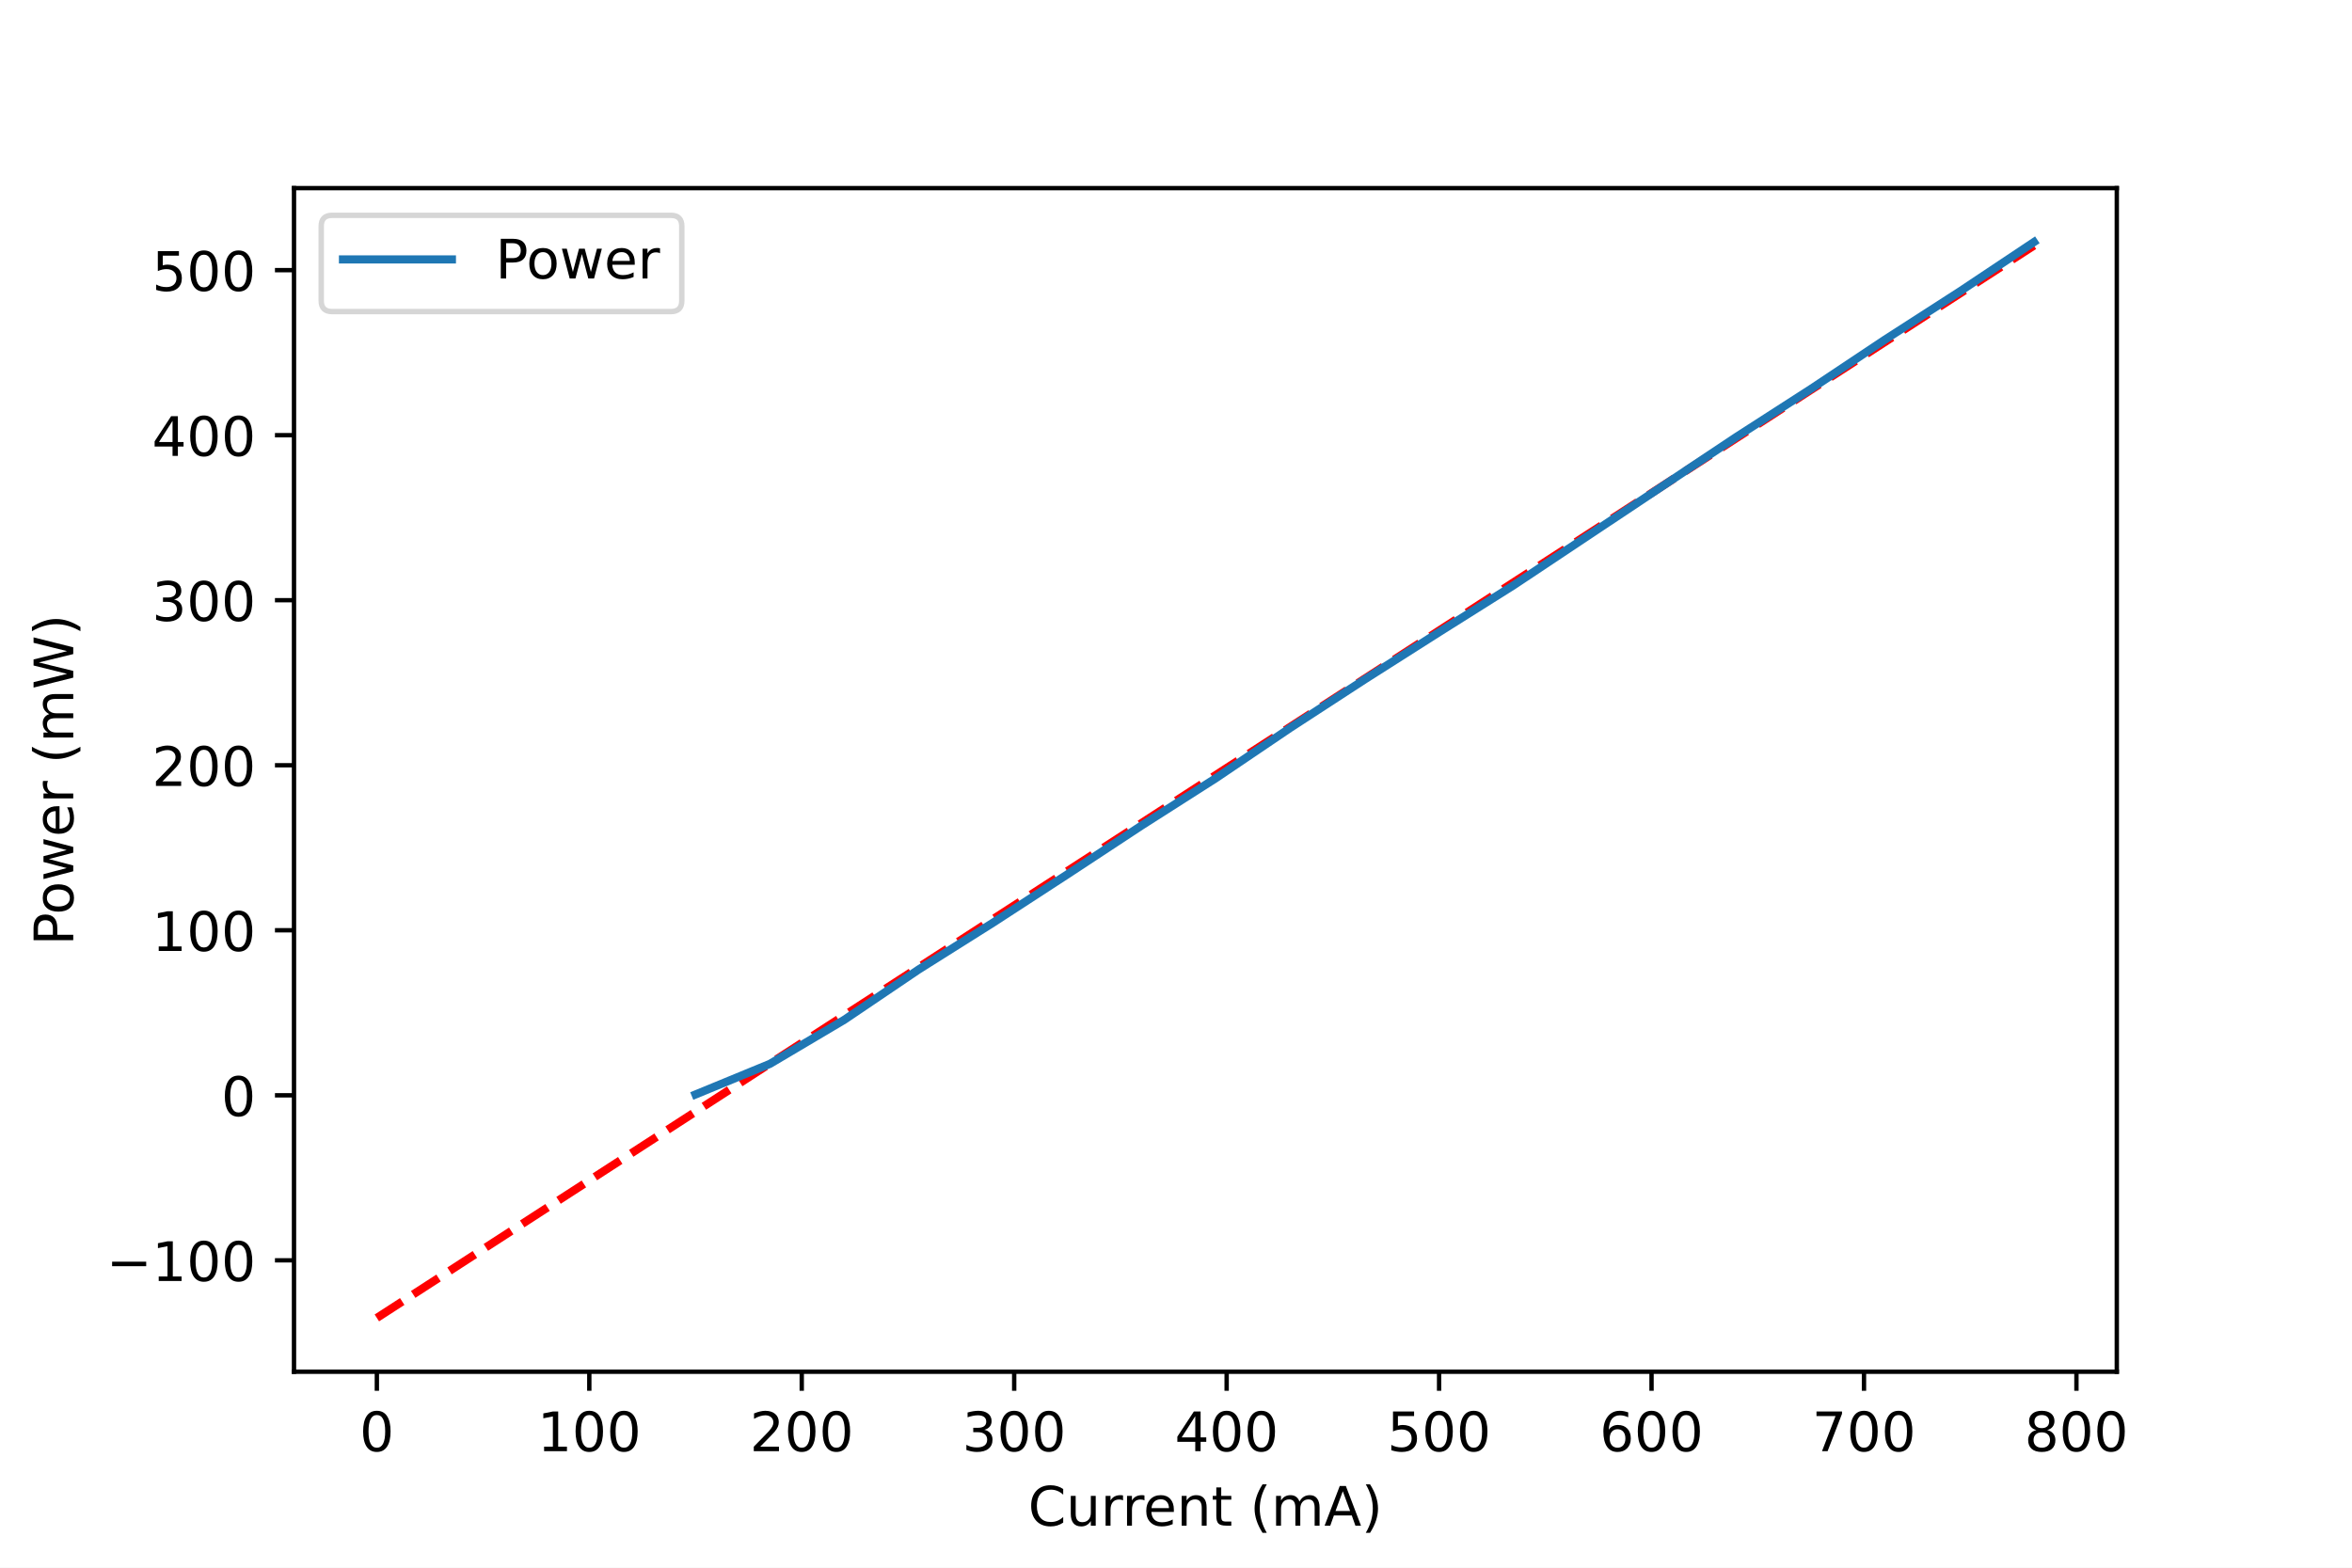
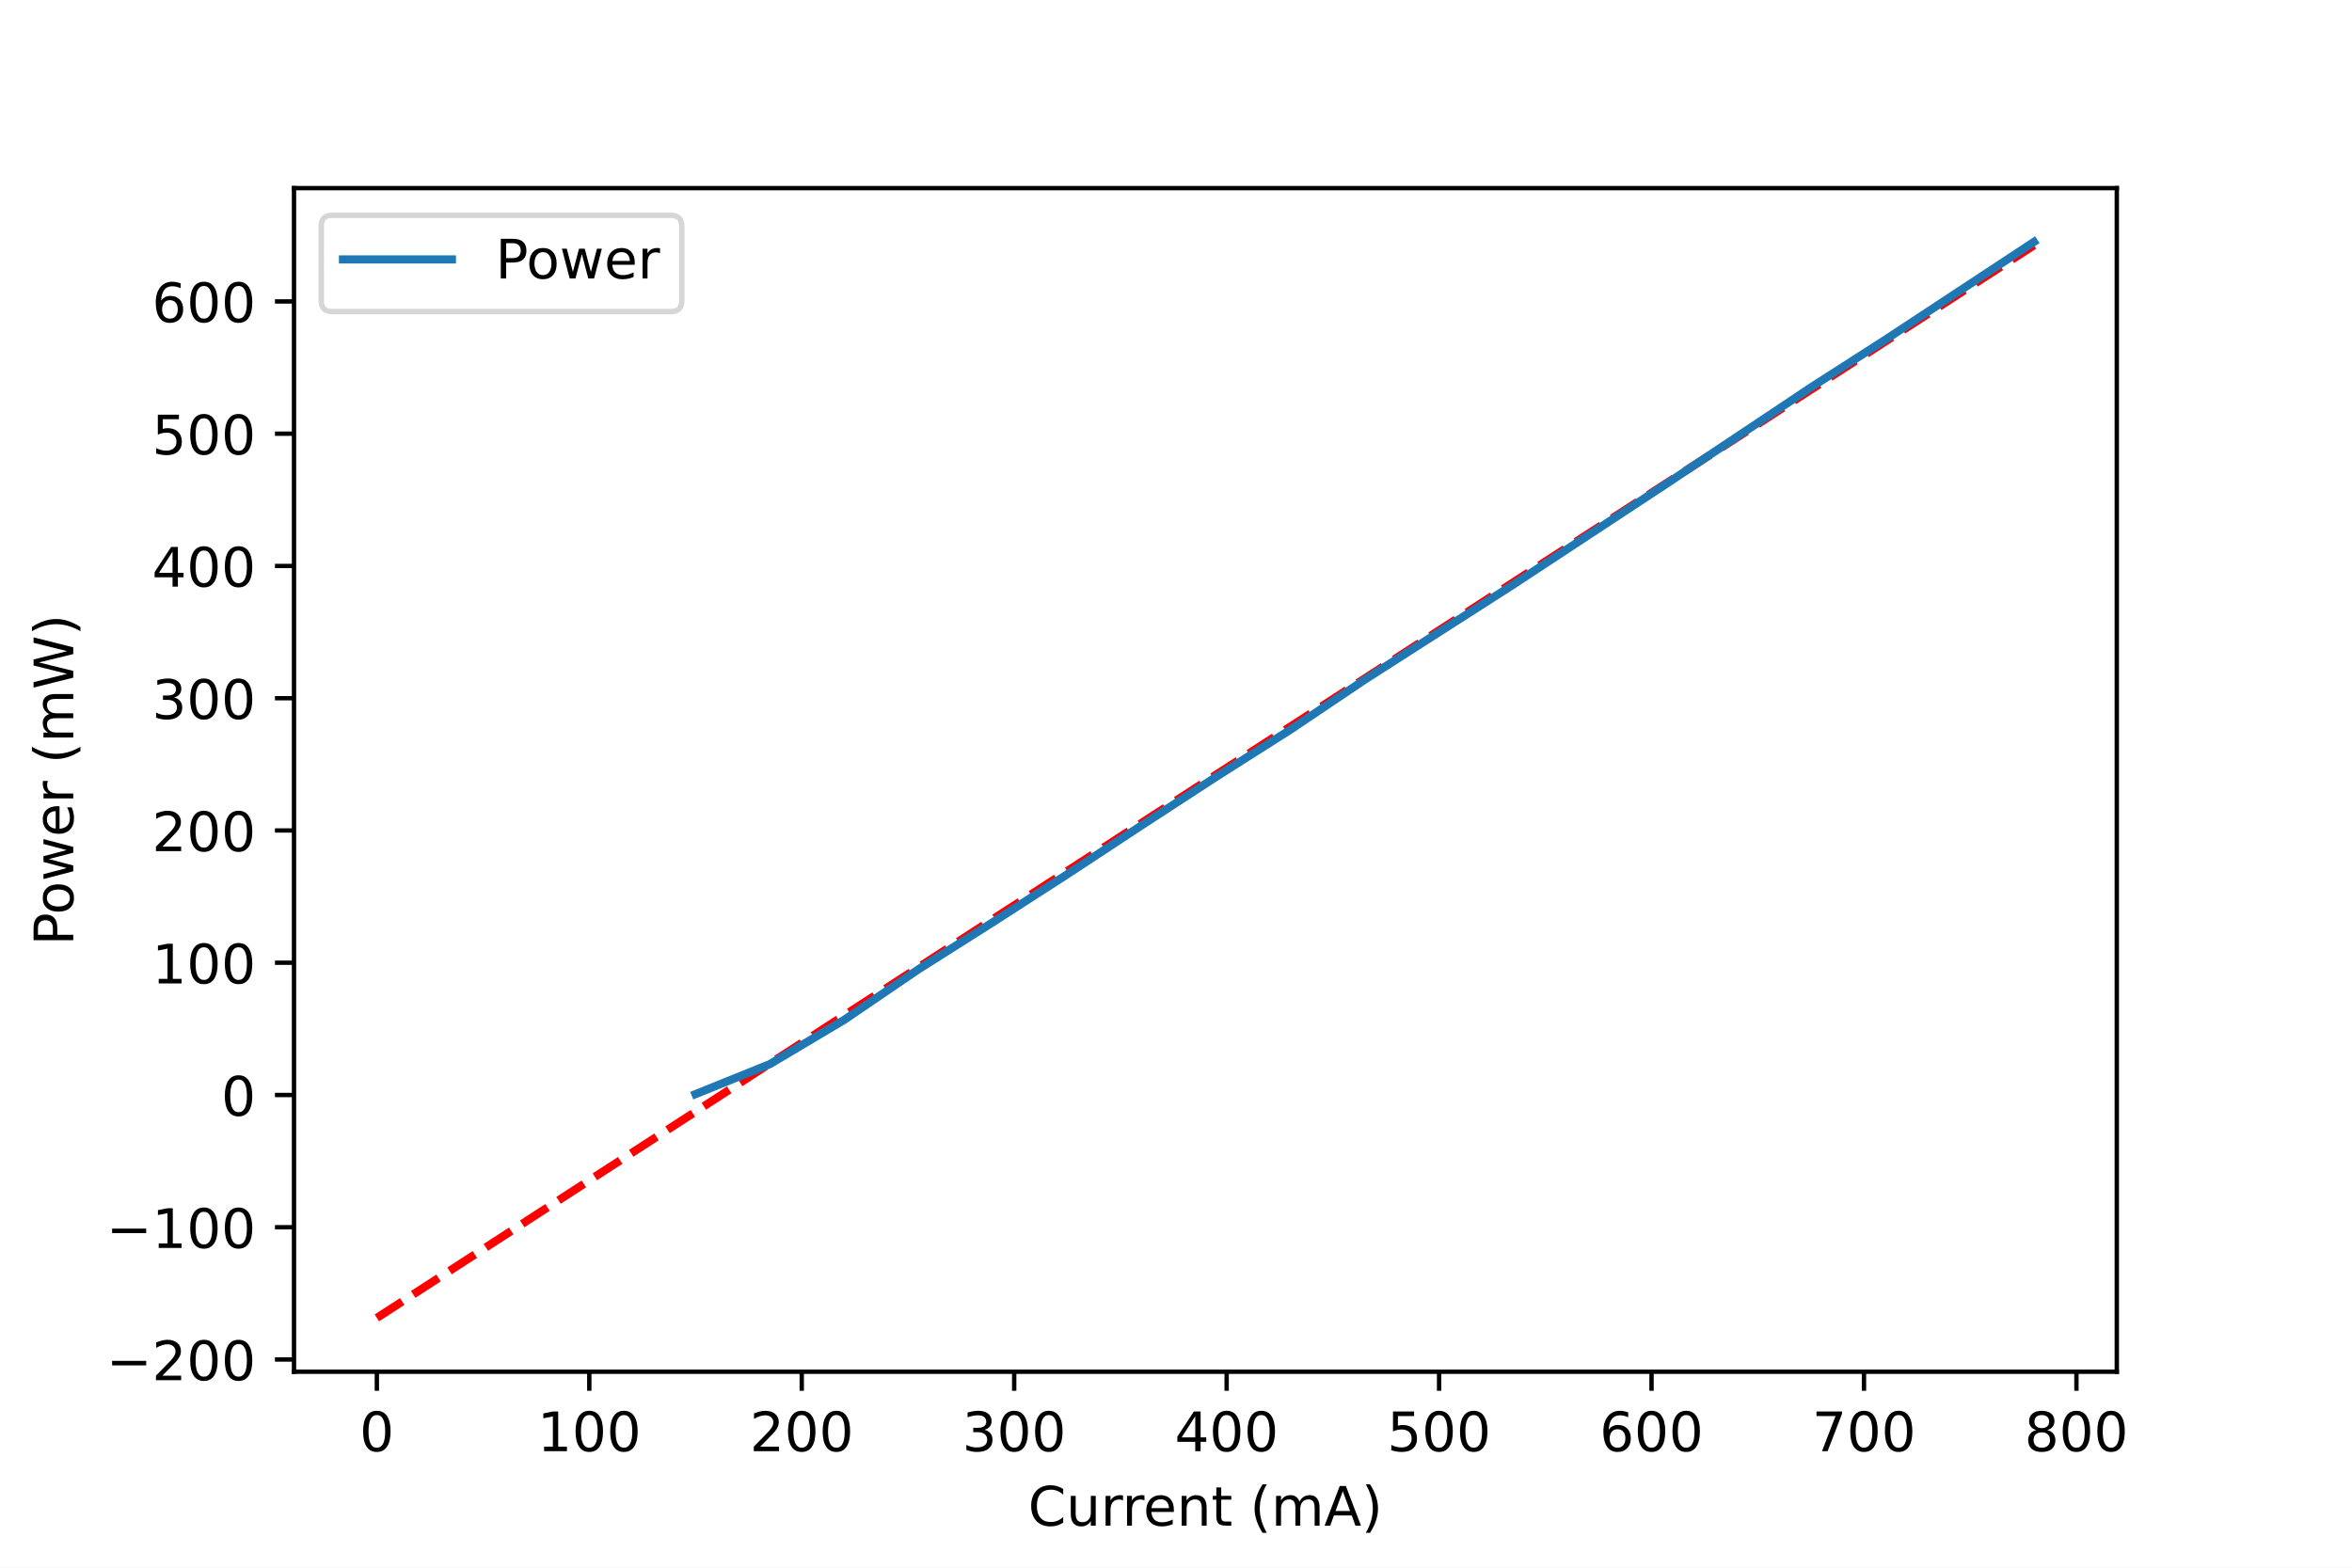
<svg xmlns="http://www.w3.org/2000/svg" xmlns:xlink="http://www.w3.org/1999/xlink" width="432pt" height="288pt" viewBox="0 0 432 288" version="1.1">
  <defs>
    <style type="text/css">*{stroke-linejoin: round; stroke-linecap: butt}</style>
  </defs>
  <g id="figure_1">
    <g id="patch_1">
      <path d="M 0 288  L 432 288  L 432 0  L 0 0  z " style="fill: #ffffff" />
    </g>
    <g id="axes_1">
      <g id="patch_2">
        <path d="M 54 252  L 388.8 252  L 388.8 34.56  L 54 34.56  z " style="fill: #ffffff" />
      </g>
      <g id="matplotlib.axis_1">
        <g id="xtick_1">
          <g id="line2d_1">
            <defs>
-               <path id="ma214147f30" d="M 0 0  L 0 3.5  " style="stroke: #000000; stroke-width: 0.8" />
+               <path id="m4da9c376b7" d="M 0 0  L 0 3.5  " style="stroke: #000000; stroke-width: 0.8" />
            </defs>
            <g>
-               <use xlink:href="#ma214147f30" x="69.218" y="252" style="stroke: #000000; stroke-width: 0.8" />
+               <use xlink:href="#m4da9c376b7" x="69.218" y="252" style="stroke: #000000; stroke-width: 0.8" />
            </g>
          </g>
          <g id="text_1">
            <g transform="translate(66.03693 266.5984)scale(0.1 -0.1)">
              <defs>
                <path id="DejaVuSans-30" d="M 2034 4250  Q 1547 4250 1301 3770  Q 1056 3291 1056 2328  Q 1056 1369 1301 889  Q 1547 409 2034 409  Q 2525 409 2770 889  Q 3016 1369 3016 2328  Q 3016 3291 2770 3770  Q 2525 4250 2034 4250  z M 2034 4750  Q 2819 4750 3233 4129  Q 3647 3509 3647 2328  Q 3647 1150 3233 529  Q 2819 -91 2034 -91  Q 1250 -91 836 529  Q 422 1150 422 2328  Q 422 3509 836 4129  Q 1250 4750 2034 4750  z " transform="scale(0.015625)" />
              </defs>
              <use xlink:href="#DejaVuSans-30" />
            </g>
          </g>
        </g>
        <g id="xtick_2">
          <g id="line2d_2">
            <g>
-               <use xlink:href="#ma214147f30" x="108.239" y="252" style="stroke: #000000; stroke-width: 0.8" />
+               <use xlink:href="#m4da9c376b7" x="108.239" y="252" style="stroke: #000000; stroke-width: 0.8" />
            </g>
          </g>
          <g id="text_2">
            <g transform="translate(98.69541 266.5984)scale(0.1 -0.1)">
              <defs>
                <path id="DejaVuSans-31" d="M 794 531  L 1825 531  L 1825 4091  L 703 3866  L 703 4441  L 1819 4666  L 2450 4666  L 2450 531  L 3481 531  L 3481 0  L 794 0  L 794 531  z " transform="scale(0.015625)" />
              </defs>
              <use xlink:href="#DejaVuSans-31" />
              <use xlink:href="#DejaVuSans-30" x="63.623" />
              <use xlink:href="#DejaVuSans-30" x="127.246" />
            </g>
          </g>
        </g>
        <g id="xtick_3">
          <g id="line2d_3">
            <g>
-               <use xlink:href="#ma214147f30" x="147.26" y="252" style="stroke: #000000; stroke-width: 0.8" />
+               <use xlink:href="#m4da9c376b7" x="147.26" y="252" style="stroke: #000000; stroke-width: 0.8" />
            </g>
          </g>
          <g id="text_3">
            <g transform="translate(137.7164 266.5984)scale(0.1 -0.1)">
              <defs>
                <path id="DejaVuSans-32" d="M 1228 531  L 3431 531  L 3431 0  L 469 0  L 469 531  Q 828 903 1448 1529  Q 2069 2156 2228 2338  Q 2531 2678 2651 2914  Q 2772 3150 2772 3378  Q 2772 3750 2511 3984  Q 2250 4219 1831 4219  Q 1534 4219 1204 4116  Q 875 4013 500 3803  L 500 4441  Q 881 4594 1212 4672  Q 1544 4750 1819 4750  Q 2544 4750 2975 4387  Q 3406 4025 3406 3419  Q 3406 3131 3298 2873  Q 3191 2616 2906 2266  Q 2828 2175 2409 1742  Q 1991 1309 1228 531  z " transform="scale(0.015625)" />
              </defs>
              <use xlink:href="#DejaVuSans-32" />
              <use xlink:href="#DejaVuSans-30" x="63.623" />
              <use xlink:href="#DejaVuSans-30" x="127.246" />
            </g>
          </g>
        </g>
        <g id="xtick_4">
          <g id="line2d_4">
            <g>
-               <use xlink:href="#ma214147f30" x="186.281" y="252" style="stroke: #000000; stroke-width: 0.8" />
+               <use xlink:href="#m4da9c376b7" x="186.281" y="252" style="stroke: #000000; stroke-width: 0.8" />
            </g>
          </g>
          <g id="text_4">
            <g transform="translate(176.7374 266.5984)scale(0.1 -0.1)">
              <defs>
                <path id="DejaVuSans-33" d="M 2597 2516  Q 3050 2419 3304 2112  Q 3559 1806 3559 1356  Q 3559 666 3084 287  Q 2609 -91 1734 -91  Q 1441 -91 1130 -33  Q 819 25 488 141  L 488 750  Q 750 597 1062 519  Q 1375 441 1716 441  Q 2309 441 2620 675  Q 2931 909 2931 1356  Q 2931 1769 2642 2001  Q 2353 2234 1838 2234  L 1294 2234  L 1294 2753  L 1863 2753  Q 2328 2753 2575 2939  Q 2822 3125 2822 3475  Q 2822 3834 2567 4026  Q 2313 4219 1838 4219  Q 1578 4219 1281 4162  Q 984 4106 628 3988  L 628 4550  Q 988 4650 1302 4700  Q 1616 4750 1894 4750  Q 2613 4750 3031 4423  Q 3450 4097 3450 3541  Q 3450 3153 3228 2886  Q 3006 2619 2597 2516  z " transform="scale(0.015625)" />
              </defs>
              <use xlink:href="#DejaVuSans-33" />
              <use xlink:href="#DejaVuSans-30" x="63.623" />
              <use xlink:href="#DejaVuSans-30" x="127.246" />
            </g>
          </g>
        </g>
        <g id="xtick_5">
          <g id="line2d_5">
            <g>
-               <use xlink:href="#ma214147f30" x="225.302" y="252" style="stroke: #000000; stroke-width: 0.8" />
+               <use xlink:href="#m4da9c376b7" x="225.302" y="252" style="stroke: #000000; stroke-width: 0.8" />
            </g>
          </g>
          <g id="text_5">
            <g transform="translate(215.7583 266.5984)scale(0.1 -0.1)">
              <defs>
                <path id="DejaVuSans-34" d="M 2419 4116  L 825 1625  L 2419 1625  L 2419 4116  z M 2253 4666  L 3047 4666  L 3047 1625  L 3713 1625  L 3713 1100  L 3047 1100  L 3047 0  L 2419 0  L 2419 1100  L 313 1100  L 313 1709  L 2253 4666  z " transform="scale(0.015625)" />
              </defs>
              <use xlink:href="#DejaVuSans-34" />
              <use xlink:href="#DejaVuSans-30" x="63.623" />
              <use xlink:href="#DejaVuSans-30" x="127.246" />
            </g>
          </g>
        </g>
        <g id="xtick_6">
          <g id="line2d_6">
            <g>
-               <use xlink:href="#ma214147f30" x="264.323" y="252" style="stroke: #000000; stroke-width: 0.8" />
+               <use xlink:href="#m4da9c376b7" x="264.323" y="252" style="stroke: #000000; stroke-width: 0.8" />
            </g>
          </g>
          <g id="text_6">
            <g transform="translate(254.7793 266.5984)scale(0.1 -0.1)">
              <defs>
                <path id="DejaVuSans-35" d="M 691 4666  L 3169 4666  L 3169 4134  L 1269 4134  L 1269 2991  Q 1406 3038 1543 3061  Q 1681 3084 1819 3084  Q 2600 3084 3056 2656  Q 3513 2228 3513 1497  Q 3513 744 3044 326  Q 2575 -91 1722 -91  Q 1428 -91 1123 -41  Q 819 9 494 109  L 494 744  Q 775 591 1075 516  Q 1375 441 1709 441  Q 2250 441 2565 725  Q 2881 1009 2881 1497  Q 2881 1984 2565 2268  Q 2250 2553 1709 2553  Q 1456 2553 1204 2497  Q 953 2441 691 2322  L 691 4666  z " transform="scale(0.015625)" />
              </defs>
              <use xlink:href="#DejaVuSans-35" />
              <use xlink:href="#DejaVuSans-30" x="63.623" />
              <use xlink:href="#DejaVuSans-30" x="127.246" />
            </g>
          </g>
        </g>
        <g id="xtick_7">
          <g id="line2d_7">
            <g>
-               <use xlink:href="#ma214147f30" x="303.344" y="252" style="stroke: #000000; stroke-width: 0.8" />
+               <use xlink:href="#m4da9c376b7" x="303.344" y="252" style="stroke: #000000; stroke-width: 0.8" />
            </g>
          </g>
          <g id="text_7">
            <g transform="translate(293.8003 266.5984)scale(0.1 -0.1)">
              <defs>
                <path id="DejaVuSans-36" d="M 2113 2584  Q 1688 2584 1439 2293  Q 1191 2003 1191 1497  Q 1191 994 1439 701  Q 1688 409 2113 409  Q 2538 409 2786 701  Q 3034 994 3034 1497  Q 3034 2003 2786 2293  Q 2538 2584 2113 2584  z M 3366 4563  L 3366 3988  Q 3128 4100 2886 4159  Q 2644 4219 2406 4219  Q 1781 4219 1451 3797  Q 1122 3375 1075 2522  Q 1259 2794 1537 2939  Q 1816 3084 2150 3084  Q 2853 3084 3261 2657  Q 3669 2231 3669 1497  Q 3669 778 3244 343  Q 2819 -91 2113 -91  Q 1303 -91 875 529  Q 447 1150 447 2328  Q 447 3434 972 4092  Q 1497 4750 2381 4750  Q 2619 4750 2861 4703  Q 3103 4656 3366 4563  z " transform="scale(0.015625)" />
              </defs>
              <use xlink:href="#DejaVuSans-36" />
              <use xlink:href="#DejaVuSans-30" x="63.623" />
              <use xlink:href="#DejaVuSans-30" x="127.246" />
            </g>
          </g>
        </g>
        <g id="xtick_8">
          <g id="line2d_8">
            <g>
-               <use xlink:href="#ma214147f30" x="342.365" y="252" style="stroke: #000000; stroke-width: 0.8" />
+               <use xlink:href="#m4da9c376b7" x="342.365" y="252" style="stroke: #000000; stroke-width: 0.8" />
            </g>
          </g>
          <g id="text_8">
            <g transform="translate(332.8213 266.5984)scale(0.1 -0.1)">
              <defs>
                <path id="DejaVuSans-37" d="M 525 4666  L 3525 4666  L 3525 4397  L 1831 0  L 1172 0  L 2766 4134  L 525 4134  L 525 4666  z " transform="scale(0.015625)" />
              </defs>
              <use xlink:href="#DejaVuSans-37" />
              <use xlink:href="#DejaVuSans-30" x="63.623" />
              <use xlink:href="#DejaVuSans-30" x="127.246" />
            </g>
          </g>
        </g>
        <g id="xtick_9">
          <g id="line2d_9">
            <g>
-               <use xlink:href="#ma214147f30" x="381.386" y="252" style="stroke: #000000; stroke-width: 0.8" />
+               <use xlink:href="#m4da9c376b7" x="381.386" y="252" style="stroke: #000000; stroke-width: 0.8" />
            </g>
          </g>
          <g id="text_9">
            <g transform="translate(371.8423 266.5984)scale(0.1 -0.1)">
              <defs>
                <path id="DejaVuSans-38" d="M 2034 2216  Q 1584 2216 1326 1975  Q 1069 1734 1069 1313  Q 1069 891 1326 650  Q 1584 409 2034 409  Q 2484 409 2743 651  Q 3003 894 3003 1313  Q 3003 1734 2745 1975  Q 2488 2216 2034 2216  z M 1403 2484  Q 997 2584 770 2862  Q 544 3141 544 3541  Q 544 4100 942 4425  Q 1341 4750 2034 4750  Q 2731 4750 3128 4425  Q 3525 4100 3525 3541  Q 3525 3141 3298 2862  Q 3072 2584 2669 2484  Q 3125 2378 3379 2068  Q 3634 1759 3634 1313  Q 3634 634 3220 271  Q 2806 -91 2034 -91  Q 1263 -91 848 271  Q 434 634 434 1313  Q 434 1759 690 2068  Q 947 2378 1403 2484  z M 1172 3481  Q 1172 3119 1398 2916  Q 1625 2713 2034 2713  Q 2441 2713 2670 2916  Q 2900 3119 2900 3481  Q 2900 3844 2670 4047  Q 2441 4250 2034 4250  Q 1625 4250 1398 4047  Q 1172 3844 1172 3481  z " transform="scale(0.015625)" />
              </defs>
              <use xlink:href="#DejaVuSans-38" />
              <use xlink:href="#DejaVuSans-30" x="63.623" />
              <use xlink:href="#DejaVuSans-30" x="127.246" />
            </g>
          </g>
        </g>
        <g id="text_10">
          <g transform="translate(188.8422 280.2766)scale(0.1 -0.1)">
            <defs>
              <path id="DejaVuSans-43" d="M 4122 4306  L 4122 3641  Q 3803 3938 3442 4084  Q 3081 4231 2675 4231  Q 1875 4231 1450 3742  Q 1025 3253 1025 2328  Q 1025 1406 1450 917  Q 1875 428 2675 428  Q 3081 428 3442 575  Q 3803 722 4122 1019  L 4122 359  Q 3791 134 3420 21  Q 3050 -91 2638 -91  Q 1578 -91 968 557  Q 359 1206 359 2328  Q 359 3453 968 4101  Q 1578 4750 2638 4750  Q 3056 4750 3426 4639  Q 3797 4528 4122 4306  z " transform="scale(0.015625)" />
              <path id="DejaVuSans-75" d="M 544 1381  L 544 3500  L 1119 3500  L 1119 1403  Q 1119 906 1312 657  Q 1506 409 1894 409  Q 2359 409 2629 706  Q 2900 1003 2900 1516  L 2900 3500  L 3475 3500  L 3475 0  L 2900 0  L 2900 538  Q 2691 219 2414 64  Q 2138 -91 1772 -91  Q 1169 -91 856 284  Q 544 659 544 1381  z M 1991 3584  L 1991 3584  z " transform="scale(0.015625)" />
              <path id="DejaVuSans-72" d="M 2631 2963  Q 2534 3019 2420 3045  Q 2306 3072 2169 3072  Q 1681 3072 1420 2755  Q 1159 2438 1159 1844  L 1159 0  L 581 0  L 581 3500  L 1159 3500  L 1159 2956  Q 1341 3275 1631 3429  Q 1922 3584 2338 3584  Q 2397 3584 2469 3576  Q 2541 3569 2628 3553  L 2631 2963  z " transform="scale(0.015625)" />
              <path id="DejaVuSans-65" d="M 3597 1894  L 3597 1613  L 953 1613  Q 991 1019 1311 708  Q 1631 397 2203 397  Q 2534 397 2845 478  Q 3156 559 3463 722  L 3463 178  Q 3153 47 2828 -22  Q 2503 -91 2169 -91  Q 1331 -91 842 396  Q 353 884 353 1716  Q 353 2575 817 3079  Q 1281 3584 2069 3584  Q 2775 3584 3186 3129  Q 3597 2675 3597 1894  z M 3022 2063  Q 3016 2534 2758 2815  Q 2500 3097 2075 3097  Q 1594 3097 1305 2825  Q 1016 2553 972 2059  L 3022 2063  z " transform="scale(0.015625)" />
              <path id="DejaVuSans-6e" d="M 3513 2113  L 3513 0  L 2938 0  L 2938 2094  Q 2938 2591 2744 2837  Q 2550 3084 2163 3084  Q 1697 3084 1428 2787  Q 1159 2491 1159 1978  L 1159 0  L 581 0  L 581 3500  L 1159 3500  L 1159 2956  Q 1366 3272 1645 3428  Q 1925 3584 2291 3584  Q 2894 3584 3203 3211  Q 3513 2838 3513 2113  z " transform="scale(0.015625)" />
              <path id="DejaVuSans-74" d="M 1172 4494  L 1172 3500  L 2356 3500  L 2356 3053  L 1172 3053  L 1172 1153  Q 1172 725 1289 603  Q 1406 481 1766 481  L 2356 481  L 2356 0  L 1766 0  Q 1100 0 847 248  Q 594 497 594 1153  L 594 3053  L 172 3053  L 172 3500  L 594 3500  L 594 4494  L 1172 4494  z " transform="scale(0.015625)" />
              <path id="DejaVuSans-20" transform="scale(0.015625)" />
              <path id="DejaVuSans-28" d="M 1984 4856  Q 1566 4138 1362 3434  Q 1159 2731 1159 2009  Q 1159 1288 1364 580  Q 1569 -128 1984 -844  L 1484 -844  Q 1016 -109 783 600  Q 550 1309 550 2009  Q 550 2706 781 3412  Q 1013 4119 1484 4856  L 1984 4856  z " transform="scale(0.015625)" />
              <path id="DejaVuSans-6d" d="M 3328 2828  Q 3544 3216 3844 3400  Q 4144 3584 4550 3584  Q 5097 3584 5394 3201  Q 5691 2819 5691 2113  L 5691 0  L 5113 0  L 5113 2094  Q 5113 2597 4934 2840  Q 4756 3084 4391 3084  Q 3944 3084 3684 2787  Q 3425 2491 3425 1978  L 3425 0  L 2847 0  L 2847 2094  Q 2847 2600 2669 2842  Q 2491 3084 2119 3084  Q 1678 3084 1418 2786  Q 1159 2488 1159 1978  L 1159 0  L 581 0  L 581 3500  L 1159 3500  L 1159 2956  Q 1356 3278 1631 3431  Q 1906 3584 2284 3584  Q 2666 3584 2933 3390  Q 3200 3197 3328 2828  z " transform="scale(0.015625)" />
              <path id="DejaVuSans-41" d="M 2188 4044  L 1331 1722  L 3047 1722  L 2188 4044  z M 1831 4666  L 2547 4666  L 4325 0  L 3669 0  L 3244 1197  L 1141 1197  L 716 0  L 50 0  L 1831 4666  z " transform="scale(0.015625)" />
              <path id="DejaVuSans-29" d="M 513 4856  L 1013 4856  Q 1481 4119 1714 3412  Q 1947 2706 1947 2009  Q 1947 1309 1714 600  Q 1481 -109 1013 -844  L 513 -844  Q 928 -128 1133 580  Q 1338 1288 1338 2009  Q 1338 2731 1133 3434  Q 928 4138 513 4856  z " transform="scale(0.015625)" />
            </defs>
            <use xlink:href="#DejaVuSans-43" />
            <use xlink:href="#DejaVuSans-75" x="69.824" />
            <use xlink:href="#DejaVuSans-72" x="133.203" />
            <use xlink:href="#DejaVuSans-72" x="172.566" />
            <use xlink:href="#DejaVuSans-65" x="211.43" />
            <use xlink:href="#DejaVuSans-6e" x="272.953" />
            <use xlink:href="#DejaVuSans-74" x="336.332" />
            <use xlink:href="#DejaVuSans-20" x="375.541" />
            <use xlink:href="#DejaVuSans-28" x="407.328" />
            <use xlink:href="#DejaVuSans-6d" x="446.342" />
            <use xlink:href="#DejaVuSans-41" x="543.754" />
            <use xlink:href="#DejaVuSans-29" x="612.162" />
          </g>
        </g>
      </g>
      <g id="matplotlib.axis_2">
        <g id="ytick_1">
          <g id="line2d_10">
            <defs>
-               <path id="mf715c7c4b7" d="M 0 0  L -3.5 0  " style="stroke: #000000; stroke-width: 0.8" />
+               <path id="mdb7fb2c218" d="M 0 0  L -3.5 0  " style="stroke: #000000; stroke-width: 0.8" />
            </defs>
            <g>
-               <use xlink:href="#mf715c7c4b7" x="54" y="231.535" style="stroke: #000000; stroke-width: 0.8" />
+               <use xlink:href="#mdb7fb2c218" x="54" y="249.755" style="stroke: #000000; stroke-width: 0.8" />
            </g>
          </g>
          <g id="text_11">
-             <g transform="translate(19.53281 235.3341)scale(0.1 -0.1)">
+             <g transform="translate(19.53281 253.554)scale(0.1 -0.1)">
              <defs>
                <path id="DejaVuSans-2212" d="M 678 2272  L 4684 2272  L 4684 1741  L 678 1741  L 678 2272  z " transform="scale(0.015625)" />
              </defs>
+               <use xlink:href="#DejaVuSans-2212" />
+               <use xlink:href="#DejaVuSans-32" x="83.789" />
+               <use xlink:href="#DejaVuSans-30" x="147.412" />
+               <use xlink:href="#DejaVuSans-30" x="211.035" />
+             </g>
+           </g>
+         </g>
+         <g id="ytick_2">
+           <g id="line2d_11">
+             <g>
+               <use xlink:href="#mdb7fb2c218" x="54" y="225.458" style="stroke: #000000; stroke-width: 0.8" />
+             </g>
+           </g>
+           <g id="text_12">
+             <g transform="translate(19.53281 229.2568)scale(0.1 -0.1)">
              <use xlink:href="#DejaVuSans-2212" />
              <use xlink:href="#DejaVuSans-31" x="83.789" />
              <use xlink:href="#DejaVuSans-30" x="147.412" />
              <use xlink:href="#DejaVuSans-30" x="211.035" />
            </g>
          </g>
        </g>
-         <g id="ytick_2">
-           <g id="line2d_11">
-             <g>
-               <use xlink:href="#mf715c7c4b7" x="54" y="201.218" style="stroke: #000000; stroke-width: 0.8" />
-             </g>
-           </g>
-           <g id="text_12">
-             <g transform="translate(40.6375 205.0169)scale(0.1 -0.1)">
-               <use xlink:href="#DejaVuSans-30" />
-             </g>
-           </g>
-         </g>
        <g id="ytick_3">
          <g id="line2d_12">
            <g>
-               <use xlink:href="#mf715c7c4b7" x="54" y="170.9" style="stroke: #000000; stroke-width: 0.8" />
+               <use xlink:href="#mdb7fb2c218" x="54" y="201.16" style="stroke: #000000; stroke-width: 0.8" />
            </g>
          </g>
          <g id="text_13">
-             <g transform="translate(27.9125 174.6996)scale(0.1 -0.1)">
-               <use xlink:href="#DejaVuSans-31" />
-               <use xlink:href="#DejaVuSans-30" x="63.623" />
-               <use xlink:href="#DejaVuSans-30" x="127.246" />
+             <g transform="translate(40.6375 204.9596)scale(0.1 -0.1)">
+               <use xlink:href="#DejaVuSans-30" />
            </g>
          </g>
        </g>
        <g id="ytick_4">
          <g id="line2d_13">
            <g>
-               <use xlink:href="#mf715c7c4b7" x="54" y="140.583" style="stroke: #000000; stroke-width: 0.8" />
+               <use xlink:href="#mdb7fb2c218" x="54" y="176.863" style="stroke: #000000; stroke-width: 0.8" />
            </g>
          </g>
          <g id="text_14">
-             <g transform="translate(27.9125 144.3824)scale(0.1 -0.1)">
-               <use xlink:href="#DejaVuSans-32" />
+             <g transform="translate(27.9125 180.6625)scale(0.1 -0.1)">
+               <use xlink:href="#DejaVuSans-31" />
              <use xlink:href="#DejaVuSans-30" x="63.623" />
              <use xlink:href="#DejaVuSans-30" x="127.246" />
            </g>
          </g>
        </g>
        <g id="ytick_5">
          <g id="line2d_14">
            <g>
-               <use xlink:href="#mf715c7c4b7" x="54" y="110.266" style="stroke: #000000; stroke-width: 0.8" />
+               <use xlink:href="#mdb7fb2c218" x="54" y="152.566" style="stroke: #000000; stroke-width: 0.8" />
            </g>
          </g>
          <g id="text_15">
-             <g transform="translate(27.9125 114.0652)scale(0.1 -0.1)">
-               <use xlink:href="#DejaVuSans-33" />
+             <g transform="translate(27.9125 156.3653)scale(0.1 -0.1)">
+               <use xlink:href="#DejaVuSans-32" />
              <use xlink:href="#DejaVuSans-30" x="63.623" />
              <use xlink:href="#DejaVuSans-30" x="127.246" />
            </g>
          </g>
        </g>
        <g id="ytick_6">
          <g id="line2d_15">
            <g>
-               <use xlink:href="#mf715c7c4b7" x="54" y="79.949" style="stroke: #000000; stroke-width: 0.8" />
+               <use xlink:href="#mdb7fb2c218" x="54" y="128.269" style="stroke: #000000; stroke-width: 0.8" />
            </g>
          </g>
          <g id="text_16">
-             <g transform="translate(27.9125 83.74792)scale(0.1 -0.1)">
-               <use xlink:href="#DejaVuSans-34" />
+             <g transform="translate(27.9125 132.0681)scale(0.1 -0.1)">
+               <use xlink:href="#DejaVuSans-33" />
              <use xlink:href="#DejaVuSans-30" x="63.623" />
              <use xlink:href="#DejaVuSans-30" x="127.246" />
            </g>
          </g>
        </g>
        <g id="ytick_7">
          <g id="line2d_16">
            <g>
-               <use xlink:href="#mf715c7c4b7" x="54" y="49.631" style="stroke: #000000; stroke-width: 0.8" />
+               <use xlink:href="#mdb7fb2c218" x="54" y="103.972" style="stroke: #000000; stroke-width: 0.8" />
            </g>
          </g>
          <g id="text_17">
-             <g transform="translate(27.9125 53.43068)scale(0.1 -0.1)">
+             <g transform="translate(27.9125 107.7709)scale(0.1 -0.1)">
+               <use xlink:href="#DejaVuSans-34" />
+               <use xlink:href="#DejaVuSans-30" x="63.623" />
+               <use xlink:href="#DejaVuSans-30" x="127.246" />
+             </g>
+           </g>
+         </g>
+         <g id="ytick_8">
+           <g id="line2d_17">
+             <g>
+               <use xlink:href="#mdb7fb2c218" x="54" y="79.675" style="stroke: #000000; stroke-width: 0.8" />
+             </g>
+           </g>
+           <g id="text_18">
+             <g transform="translate(27.9125 83.47376)scale(0.1 -0.1)">
              <use xlink:href="#DejaVuSans-35" />
              <use xlink:href="#DejaVuSans-30" x="63.623" />
              <use xlink:href="#DejaVuSans-30" x="127.246" />
            </g>
          </g>
        </g>
-         <g id="text_18">
+         <g id="ytick_9">
+           <g id="line2d_18">
+             <g>
+               <use xlink:href="#mdb7fb2c218" x="54" y="55.377" style="stroke: #000000; stroke-width: 0.8" />
+             </g>
+           </g>
+           <g id="text_19">
+             <g transform="translate(27.9125 59.17658)scale(0.1 -0.1)">
+               <use xlink:href="#DejaVuSans-36" />
+               <use xlink:href="#DejaVuSans-30" x="63.623" />
+               <use xlink:href="#DejaVuSans-30" x="127.246" />
+             </g>
+           </g>
+         </g>
+         <g id="text_20">
          <g transform="translate(13.45312 173.6987)rotate(-90)scale(0.1 -0.1)">
            <defs>
              <path id="DejaVuSans-50" d="M 1259 4147  L 1259 2394  L 2053 2394  Q 2494 2394 2734 2622  Q 2975 2850 2975 3272  Q 2975 3691 2734 3919  Q 2494 4147 2053 4147  L 1259 4147  z M 628 4666  L 2053 4666  Q 2838 4666 3239 4311  Q 3641 3956 3641 3272  Q 3641 2581 3239 2228  Q 2838 1875 2053 1875  L 1259 1875  L 1259 0  L 628 0  L 628 4666  z " transform="scale(0.015625)" />
              <path id="DejaVuSans-6f" d="M 1959 3097  Q 1497 3097 1228 2736  Q 959 2375 959 1747  Q 959 1119 1226 758  Q 1494 397 1959 397  Q 2419 397 2687 759  Q 2956 1122 2956 1747  Q 2956 2369 2687 2733  Q 2419 3097 1959 3097  z M 1959 3584  Q 2709 3584 3137 3096  Q 3566 2609 3566 1747  Q 3566 888 3137 398  Q 2709 -91 1959 -91  Q 1206 -91 779 398  Q 353 888 353 1747  Q 353 2609 779 3096  Q 1206 3584 1959 3584  z " transform="scale(0.015625)" />
              <path id="DejaVuSans-77" d="M 269 3500  L 844 3500  L 1563 769  L 2278 3500  L 2956 3500  L 3675 769  L 4391 3500  L 4966 3500  L 4050 0  L 3372 0  L 2619 2869  L 1863 0  L 1184 0  L 269 3500  z " transform="scale(0.015625)" />
              <path id="DejaVuSans-57" d="M 213 4666  L 850 4666  L 1831 722  L 2809 4666  L 3519 4666  L 4500 722  L 5478 4666  L 6119 4666  L 4947 0  L 4153 0  L 3169 4050  L 2175 0  L 1381 0  L 213 4666  z " transform="scale(0.015625)" />
            </defs>
            <use xlink:href="#DejaVuSans-50" />
            <use xlink:href="#DejaVuSans-6f" x="56.678" />
            <use xlink:href="#DejaVuSans-77" x="117.859" />
            <use xlink:href="#DejaVuSans-65" x="199.646" />
            <use xlink:href="#DejaVuSans-72" x="261.17" />
            <use xlink:href="#DejaVuSans-20" x="302.283" />
            <use xlink:href="#DejaVuSans-28" x="334.07" />
            <use xlink:href="#DejaVuSans-6d" x="373.084" />
            <use xlink:href="#DejaVuSans-57" x="470.496" />
            <use xlink:href="#DejaVuSans-29" x="569.373" />
          </g>
        </g>
      </g>
      <g id="LineCollection_1">
-         <path d="M 127.75 201.067  L 127.75 201.065  " clip-path="url(#pa2fb1bfe45)" style="fill: none; stroke: #1f77b4; stroke-width: 1.5" />
-         <path d="M 141.407 195.481  L 141.407 195.407  " clip-path="url(#pa2fb1bfe45)" style="fill: none; stroke: #1f77b4; stroke-width: 1.5" />
-         <path d="M 155.064 187.372  L 155.064 187.329  " clip-path="url(#pa2fb1bfe45)" style="fill: none; stroke: #1f77b4; stroke-width: 1.5" />
-         <path d="M 168.722 178.116  L 168.722 178.116  " clip-path="url(#pa2fb1bfe45)" style="fill: none; stroke: #1f77b4; stroke-width: 1.5" />
-         <path d="M 182.379 169.533  L 182.379 169.504  " clip-path="url(#pa2fb1bfe45)" style="fill: none; stroke: #1f77b4; stroke-width: 1.5" />
-         <path d="M 196.036 160.878  L 196.036 160.397  " clip-path="url(#pa2fb1bfe45)" style="fill: none; stroke: #1f77b4; stroke-width: 1.5" />
-         <path d="M 209.694 151.649  L 209.694 151.649  " clip-path="url(#pa2fb1bfe45)" style="fill: none; stroke: #1f77b4; stroke-width: 1.5" />
-         <path d="M 223.351 142.951  L 223.351 142.924  " clip-path="url(#pa2fb1bfe45)" style="fill: none; stroke: #1f77b4; stroke-width: 1.5" />
-         <path d="M 237.008 133.701  L 237.008 133.701  " clip-path="url(#pa2fb1bfe45)" style="fill: none; stroke: #1f77b4; stroke-width: 1.5" />
-         <path d="M 250.666 124.822  L 250.666 124.801  " clip-path="url(#pa2fb1bfe45)" style="fill: none; stroke: #1f77b4; stroke-width: 1.5" />
-         <path d="M 264.323 116.366  L 264.323 115.897  " clip-path="url(#pa2fb1bfe45)" style="fill: none; stroke: #1f77b4; stroke-width: 1.5" />
-         <path d="M 277.98 107.537  L 277.98 107.537  " clip-path="url(#pa2fb1bfe45)" style="fill: none; stroke: #1f77b4; stroke-width: 1.5" />
-         <path d="M 291.638 98.442  L 291.638 98.442  " clip-path="url(#pa2fb1bfe45)" style="fill: none; stroke: #1f77b4; stroke-width: 1.5" />
-         <path d="M 305.295 89.347  L 305.295 89.347  " clip-path="url(#pa2fb1bfe45)" style="fill: none; stroke: #1f77b4; stroke-width: 1.5" />
-         <path d="M 318.952 80.252  L 318.952 80.252  " clip-path="url(#pa2fb1bfe45)" style="fill: none; stroke: #1f77b4; stroke-width: 1.5" />
-         <path d="M 332.61 71.46  L 332.61 71.46  " clip-path="url(#pa2fb1bfe45)" style="fill: none; stroke: #1f77b4; stroke-width: 1.5" />
-         <path d="M 346.267 62.365  L 346.267 62.365  " clip-path="url(#pa2fb1bfe45)" style="fill: none; stroke: #1f77b4; stroke-width: 1.5" />
-         <path d="M 359.924 53.573  L 359.924 53.573  " clip-path="url(#pa2fb1bfe45)" style="fill: none; stroke: #1f77b4; stroke-width: 1.5" />
-         <path d="M 373.582 44.496  L 373.582 44.444  " clip-path="url(#pa2fb1bfe45)" style="fill: none; stroke: #1f77b4; stroke-width: 1.5" />
-       </g>
-       <g id="line2d_17">
-         <path d="M 69.218 242.116  L 72.293 240.126  L 75.367 238.137  L 78.441 236.147  L 81.516 234.157  L 84.59 232.167  L 87.664 230.177  L 90.739 228.187  L 93.813 226.197  L 96.888 224.207  L 99.962 222.217  L 103.036 220.227  L 106.111 218.238  L 109.185 216.248  L 112.26 214.258  L 115.334 212.268  L 118.408 210.278  L 121.483 208.288  L 124.557 206.298  L 127.631 204.308  L 130.706 202.318  L 133.78 200.328  L 136.855 198.339  L 139.929 196.349  L 143.003 194.359  L 146.078 192.369  L 149.152 190.379  L 152.226 188.389  L 155.301 186.399  L 158.375 184.409  L 161.45 182.419  L 164.524 180.429  L 167.598 178.44  L 170.673 176.45  L 173.747 174.46  L 176.821 172.47  L 179.896 170.48  L 182.97 168.49  L 186.045 166.5  L 189.119 164.51  L 192.193 162.52  L 195.268 160.531  L 198.342 158.541  L 201.417 156.551  L 204.491 154.561  L 207.565 152.571  L 210.64 150.581  L 213.714 148.591  L 216.788 146.601  L 219.863 144.611  L 222.937 142.621  L 226.012 140.632  L 229.086 138.642  L 232.16 136.652  L 235.235 134.662  L 238.309 132.672  L 241.383 130.682  L 244.458 128.692  L 247.532 126.702  L 250.607 124.712  L 253.681 122.722  L 256.755 120.733  L 259.83 118.743  L 262.904 116.753  L 265.979 114.763  L 269.053 112.773  L 272.127 110.783  L 275.202 108.793  L 278.276 106.803  L 281.35 104.813  L 284.425 102.823  L 287.499 100.834  L 290.574 98.844  L 293.648 96.854  L 296.722 94.864  L 299.797 92.874  L 302.871 90.884  L 305.945 88.894  L 309.02 86.904  L 312.094 84.914  L 315.169 82.924  L 318.243 80.935  L 321.317 78.945  L 324.392 76.955  L 327.466 74.965  L 330.54 72.975  L 333.615 70.985  L 336.689 68.995  L 339.764 67.005  L 342.838 65.015  L 345.912 63.025  L 348.987 61.036  L 352.061 59.046  L 355.136 57.056  L 358.21 55.066  L 361.284 53.076  L 364.359 51.086  L 367.433 49.096  L 370.507 47.106  L 373.582 45.116  " clip-path="url(#pa2fb1bfe45)" style="fill: none; stroke-dasharray: 5.55,2.4; stroke-dashoffset: 0; stroke: #ff0000; stroke-width: 1.5" />
-       </g>
-       <g id="line2d_18">
-         <path d="M 127.75 201.066  L 141.407 195.444  L 155.064 187.351  L 168.722 178.116  L 182.379 169.518  L 196.036 160.637  L 209.694 151.649  L 223.351 142.937  L 237.008 133.701  L 250.666 124.812  L 264.323 116.131  L 277.98 107.537  L 291.638 98.442  L 305.295 89.347  L 318.952 80.252  L 332.61 71.46  L 346.267 62.365  L 359.924 53.573  L 373.582 44.47  " clip-path="url(#pa2fb1bfe45)" style="fill: none; stroke: #1f77b4; stroke-width: 1.5; stroke-linecap: square" />
+         <path d="M 127.75 201.001  L 127.75 200.999  " clip-path="url(#p9537d010d9)" style="fill: none; stroke: #1f77b4; stroke-width: 1.5" />
+         <path d="M 141.407 195.502  L 141.407 195.471  " clip-path="url(#p9537d010d9)" style="fill: none; stroke: #1f77b4; stroke-width: 1.5" />
+         <path d="M 155.064 187.369  L 155.064 187.343  " clip-path="url(#p9537d010d9)" style="fill: none; stroke: #1f77b4; stroke-width: 1.5" />
+         <path d="M 168.722 178.054  L 168.722 178.054  " clip-path="url(#p9537d010d9)" style="fill: none; stroke: #1f77b4; stroke-width: 1.5" />
+         <path d="M 182.379 169.417  L 182.379 169.4  " clip-path="url(#p9537d010d9)" style="fill: none; stroke: #1f77b4; stroke-width: 1.5" />
+         <path d="M 196.036 160.612  L 196.036 160.606  " clip-path="url(#p9537d010d9)" style="fill: none; stroke: #1f77b4; stroke-width: 1.5" />
+         <path d="M 209.694 151.621  L 209.694 151.617  " clip-path="url(#p9537d010d9)" style="fill: none; stroke: #1f77b4; stroke-width: 1.5" />
+         <path d="M 223.351 142.726  L 223.351 142.726  " clip-path="url(#p9537d010d9)" style="fill: none; stroke: #1f77b4; stroke-width: 1.5" />
+         <path d="M 237.008 134.055  L 237.008 134.05  " clip-path="url(#p9537d010d9)" style="fill: none; stroke: #1f77b4; stroke-width: 1.5" />
+         <path d="M 250.666 124.867  L 250.666 124.867  " clip-path="url(#p9537d010d9)" style="fill: none; stroke: #1f77b4; stroke-width: 1.5" />
+         <path d="M 264.323 116.12  L 264.323 116.12  " clip-path="url(#p9537d010d9)" style="fill: none; stroke: #1f77b4; stroke-width: 1.5" />
+         <path d="M 277.98 107.373  L 277.98 107.373  " clip-path="url(#p9537d010d9)" style="fill: none; stroke: #1f77b4; stroke-width: 1.5" />
+         <path d="M 291.638 98.383  L 291.638 98.383  " clip-path="url(#p9537d010d9)" style="fill: none; stroke: #1f77b4; stroke-width: 1.5" />
+         <path d="M 305.295 89.393  L 305.295 89.393  " clip-path="url(#p9537d010d9)" style="fill: none; stroke: #1f77b4; stroke-width: 1.5" />
+         <path d="M 318.952 80.404  L 318.952 80.189  " clip-path="url(#p9537d010d9)" style="fill: none; stroke: #1f77b4; stroke-width: 1.5" />
+         <path d="M 332.61 71.199  L 332.61 71.162  " clip-path="url(#p9537d010d9)" style="fill: none; stroke: #1f77b4; stroke-width: 1.5" />
+         <path d="M 346.267 62.424  L 346.267 62.424  " clip-path="url(#p9537d010d9)" style="fill: none; stroke: #1f77b4; stroke-width: 1.5" />
+         <path d="M 359.924 53.434  L 359.924 53.434  " clip-path="url(#p9537d010d9)" style="fill: none; stroke: #1f77b4; stroke-width: 1.5" />
+         <path d="M 373.582 44.444  L 373.582 44.444  " clip-path="url(#p9537d010d9)" style="fill: none; stroke: #1f77b4; stroke-width: 1.5" />
+       </g>
+       <g id="line2d_19">
+         <path d="M 69.218 242.116  L 72.293 240.126  L 75.367 238.136  L 78.441 236.145  L 81.516 234.155  L 84.59 232.164  L 87.664 230.174  L 90.739 228.183  L 93.813 226.193  L 96.888 224.203  L 99.962 222.212  L 103.036 220.222  L 106.111 218.231  L 109.185 216.241  L 112.26 214.251  L 115.334 212.26  L 118.408 210.27  L 121.483 208.279  L 124.557 206.289  L 127.631 204.298  L 130.706 202.308  L 133.78 200.318  L 136.855 198.327  L 139.929 196.337  L 143.003 194.346  L 146.078 192.356  L 149.152 190.366  L 152.226 188.375  L 155.301 186.385  L 158.375 184.394  L 161.45 182.404  L 164.524 180.413  L 167.598 178.423  L 170.673 176.433  L 173.747 174.442  L 176.821 172.452  L 179.896 170.461  L 182.97 168.471  L 186.045 166.481  L 189.119 164.49  L 192.193 162.5  L 195.268 160.509  L 198.342 158.519  L 201.417 156.528  L 204.491 154.538  L 207.565 152.548  L 210.64 150.557  L 213.714 148.567  L 216.788 146.576  L 219.863 144.586  L 222.937 142.596  L 226.012 140.605  L 229.086 138.615  L 232.16 136.624  L 235.235 134.634  L 238.309 132.643  L 241.383 130.653  L 244.458 128.663  L 247.532 126.672  L 250.607 124.682  L 253.681 122.691  L 256.755 120.701  L 259.83 118.711  L 262.904 116.72  L 265.979 114.73  L 269.053 112.739  L 272.127 110.749  L 275.202 108.758  L 278.276 106.768  L 281.35 104.778  L 284.425 102.787  L 287.499 100.797  L 290.574 98.806  L 293.648 96.816  L 296.722 94.826  L 299.797 92.835  L 302.871 90.845  L 305.945 88.854  L 309.02 86.864  L 312.094 84.873  L 315.169 82.883  L 318.243 80.893  L 321.317 78.902  L 324.392 76.912  L 327.466 74.921  L 330.54 72.931  L 333.615 70.941  L 336.689 68.95  L 339.764 66.96  L 342.838 64.969  L 345.912 62.979  L 348.987 60.988  L 352.061 58.998  L 355.136 57.008  L 358.21 55.017  L 361.284 53.027  L 364.359 51.036  L 367.433 49.046  L 370.507 47.056  L 373.582 45.065  " clip-path="url(#p9537d010d9)" style="fill: none; stroke-dasharray: 5.55,2.4; stroke-dashoffset: 0; stroke: #ff0000; stroke-width: 1.5" />
+       </g>
+       <g id="line2d_20">
+         <path d="M 127.75 201  L 141.407 195.487  L 155.064 187.356  L 168.722 178.054  L 182.379 169.408  L 196.036 160.609  L 209.694 151.619  L 223.351 142.726  L 237.008 134.052  L 250.666 124.867  L 264.323 116.12  L 277.98 107.373  L 291.638 98.383  L 305.295 89.393  L 318.952 80.297  L 332.61 71.18  L 346.267 62.424  L 359.924 53.434  L 373.582 44.444  " clip-path="url(#p9537d010d9)" style="fill: none; stroke: #1f77b4; stroke-width: 1.5; stroke-linecap: square" />
      </g>
      <g id="patch_3">
        <path d="M 54 252  L 54 34.56  " style="fill: none; stroke: #000000; stroke-width: 0.8; stroke-linejoin: miter; stroke-linecap: square" />
      </g>
      <g id="patch_4">
        <path d="M 388.8 252  L 388.8 34.56  " style="fill: none; stroke: #000000; stroke-width: 0.8; stroke-linejoin: miter; stroke-linecap: square" />
      </g>
      <g id="patch_5">
        <path d="M 54 252  L 388.8 252  " style="fill: none; stroke: #000000; stroke-width: 0.8; stroke-linejoin: miter; stroke-linecap: square" />
      </g>
      <g id="patch_6">
        <path d="M 54 34.56  L 388.8 34.56  " style="fill: none; stroke: #000000; stroke-width: 0.8; stroke-linejoin: miter; stroke-linecap: square" />
      </g>
      <g id="legend_1">
        <g id="patch_7">
          <path d="M 61 57.238  L 123.228 57.238  Q 125.228 57.238 125.228 55.238  L 125.228 41.56  Q 125.228 39.56 123.228 39.56  L 61 39.56  Q 59 39.56 59 41.56  L 59 55.238  Q 59 57.238 61 57.238  z " style="fill: #ffffff; opacity: 0.8; stroke: #cccccc; stroke-linejoin: miter" />
        </g>
-         <g id="line2d_19">
+         <g id="line2d_21">
          <path d="M 63 47.658  L 73 47.658  L 83 47.658  " style="fill: none; stroke: #1f77b4; stroke-width: 1.5; stroke-linecap: square" />
        </g>
-         <g id="text_19">
+         <g id="text_21">
          <g transform="translate(91 51.15844)scale(0.1 -0.1)">
            <use xlink:href="#DejaVuSans-50" />
            <use xlink:href="#DejaVuSans-6f" x="56.678" />
            <use xlink:href="#DejaVuSans-77" x="117.859" />
            <use xlink:href="#DejaVuSans-65" x="199.646" />
            <use xlink:href="#DejaVuSans-72" x="261.17" />
          </g>
        </g>
      </g>
    </g>
  </g>
  <defs>
-     <clipPath id="pa2fb1bfe45">
+     <clipPath id="p9537d010d9">
      <rect x="54" y="34.56" width="334.8" height="217.44" />
    </clipPath>
  </defs>
</svg>
